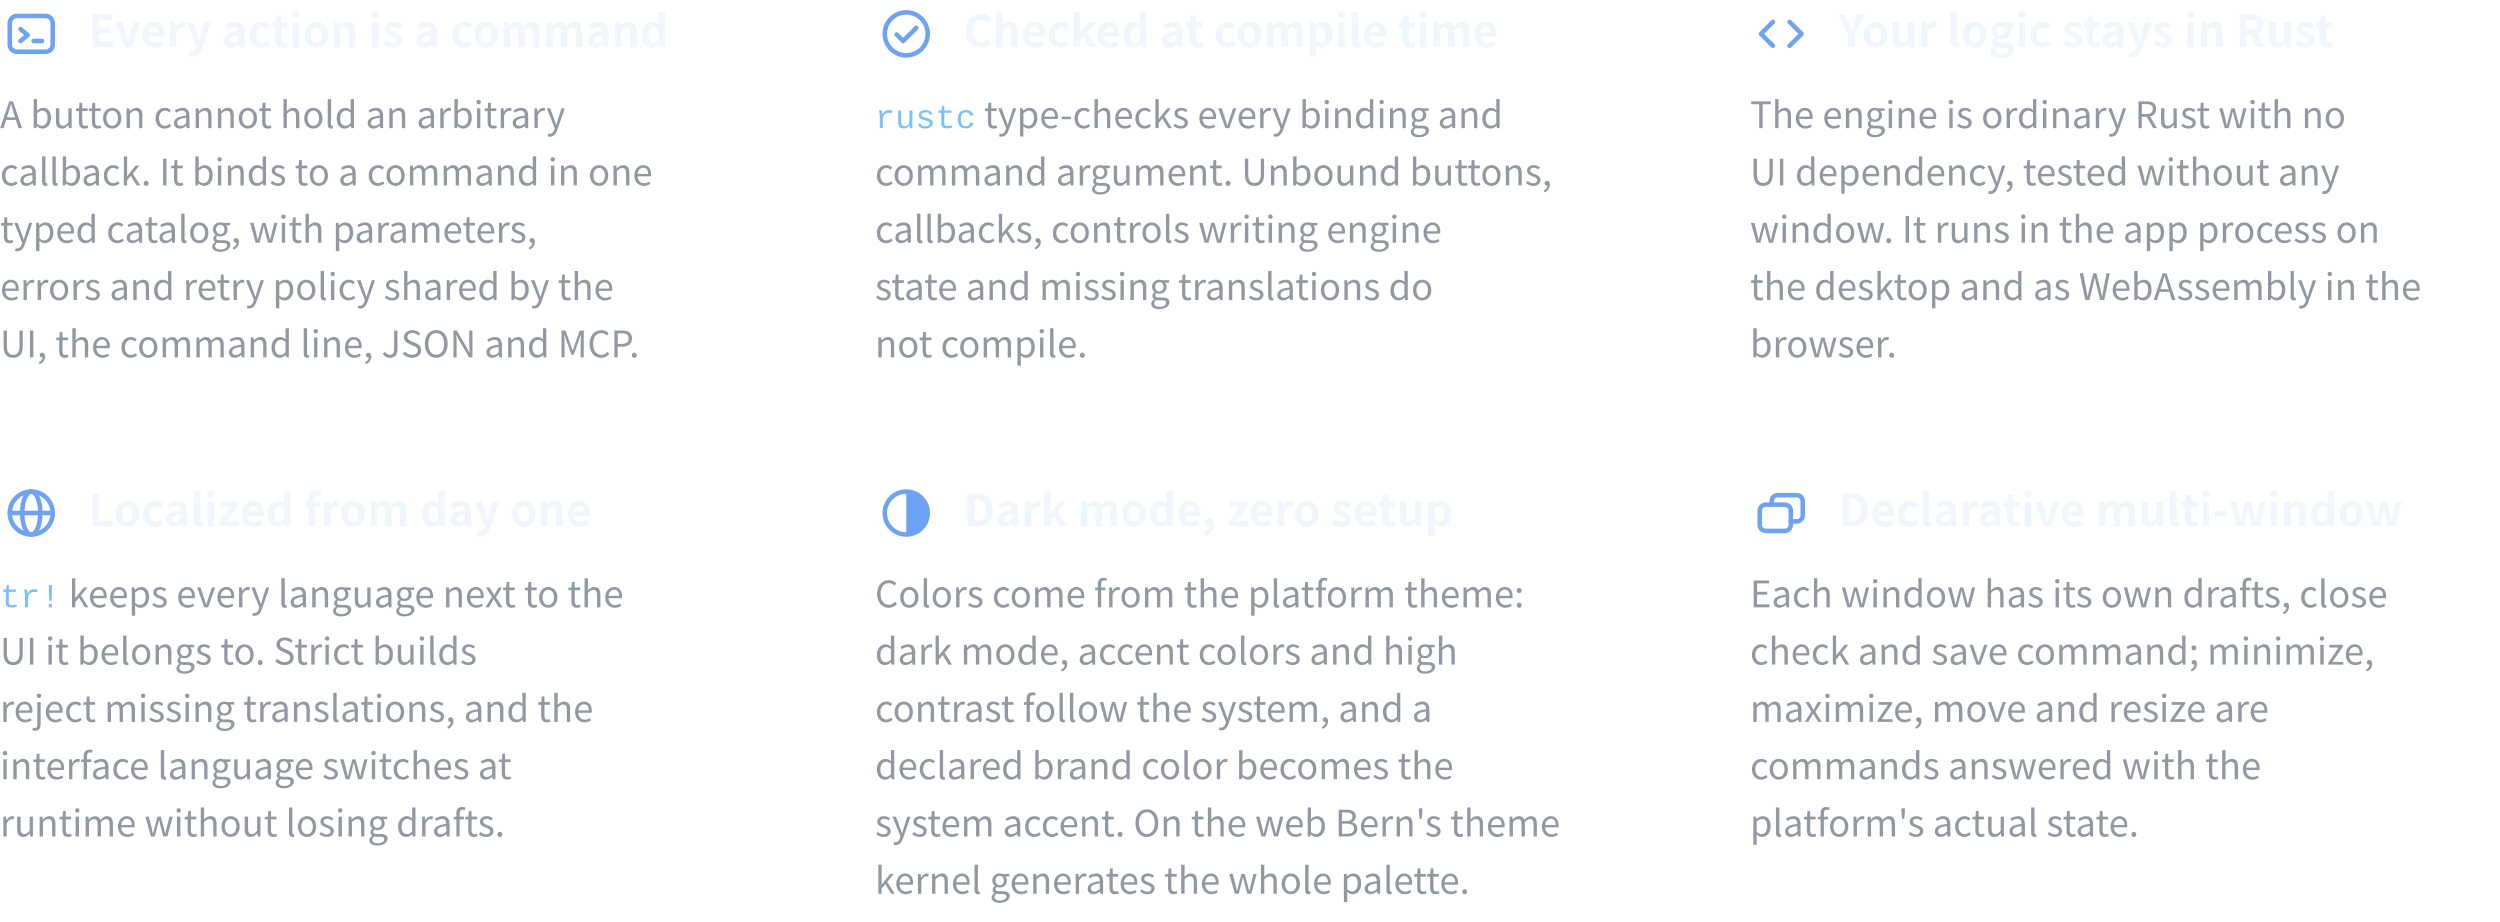
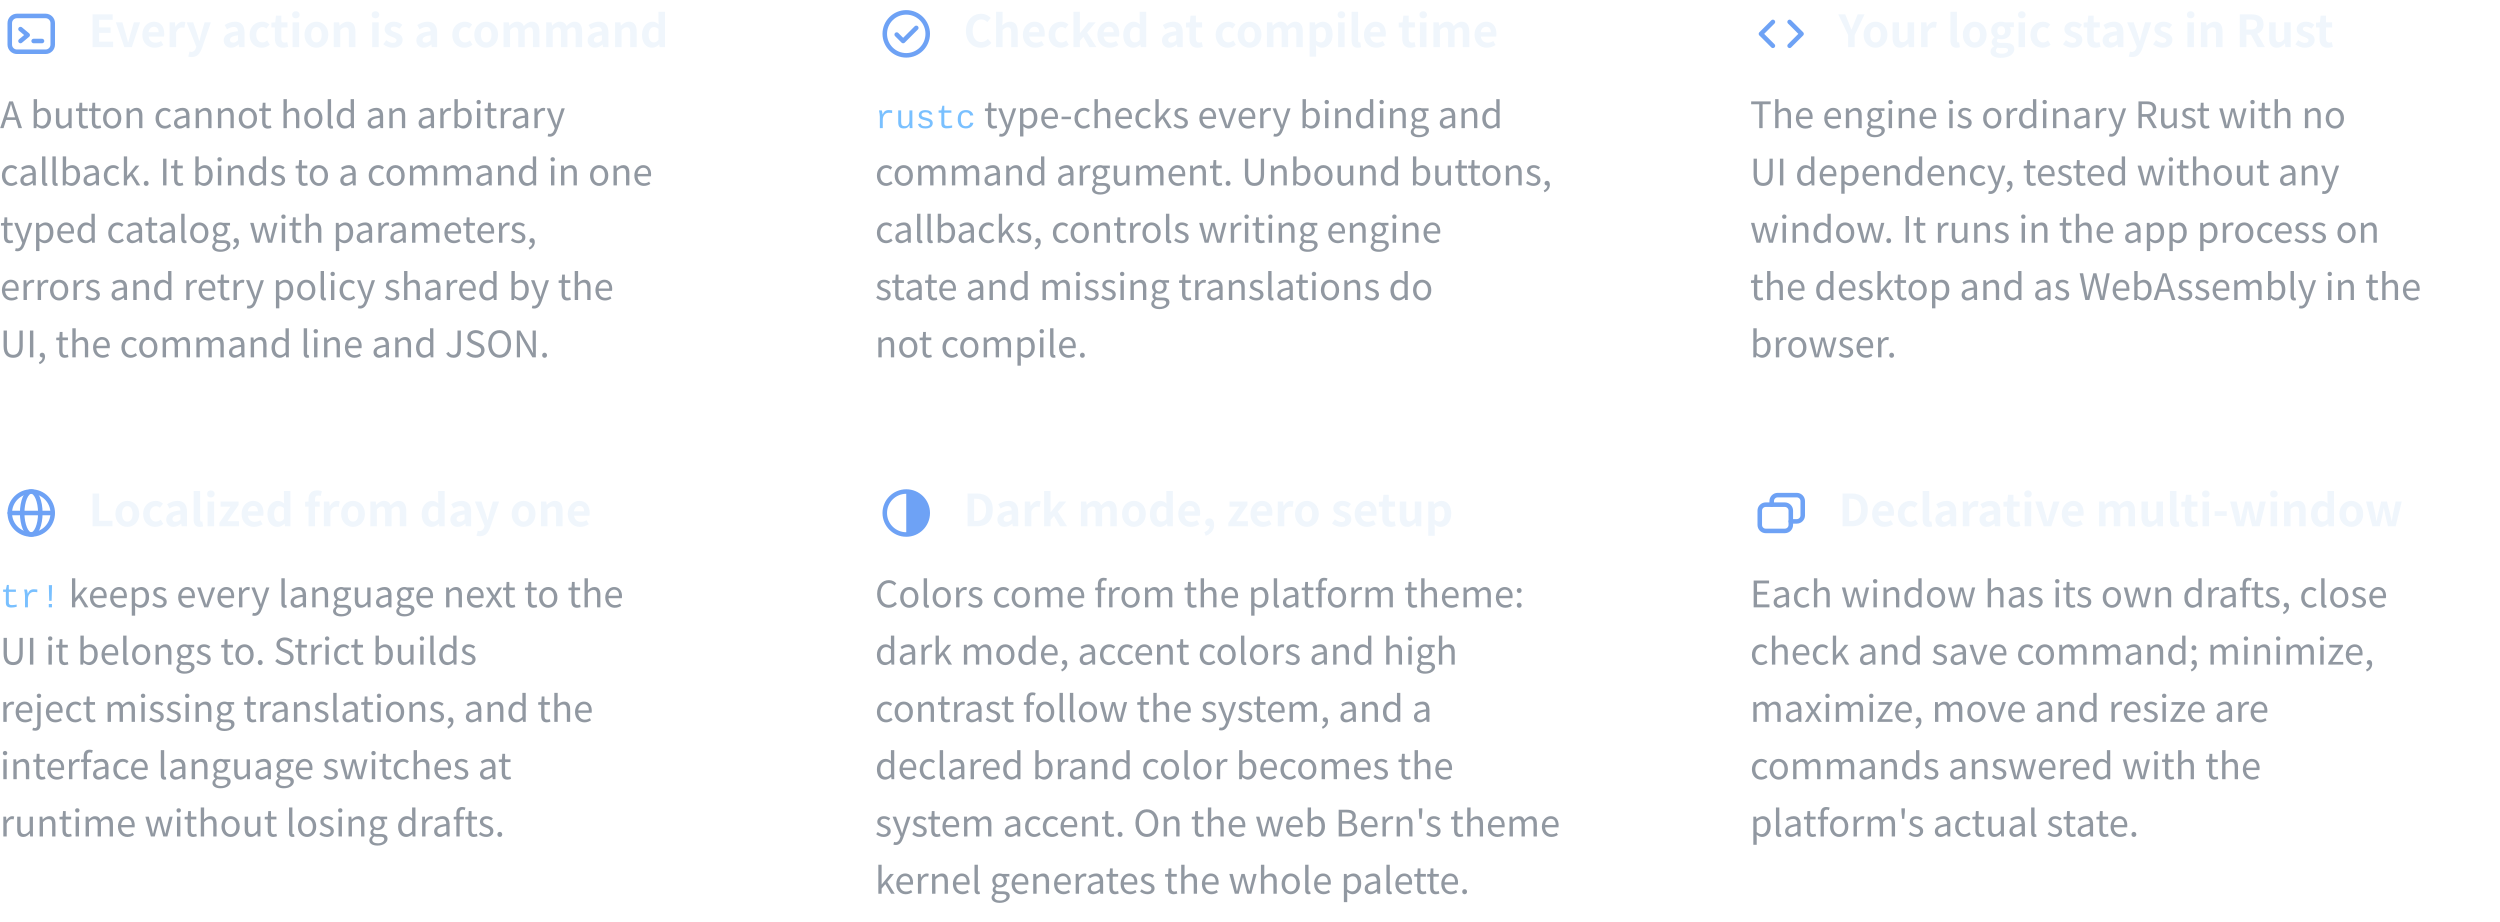
<svg xmlns="http://www.w3.org/2000/svg" viewBox="0 0 960 354" width="960" height="354" font-family="-apple-system, BlinkMacSystemFont, 'Segoe UI', 'PingFang SC', 'Hiragino Sans GB', 'Microsoft YaHei', 'Noto Sans CJK SC', 'Helvetica Neue', Arial, sans-serif">
  <defs>
    <symbol id="bern-logo" viewBox="0 0 1024 1024">
      <defs>
        <clipPath id="bern-symbol-disc">
          <circle cx="512" cy="512" r="512" />
        </clipPath>
      </defs>
      <g clip-path="url(#bern-symbol-disc)">
        <rect width="1024" height="1024" fill="#4A8BEF" />
        <path fill="#24324D" d="M 290.4 372.1 C 270.7 579.3 309.8 827.6 392.0 1060.0 L 1100 1100 L 1060.0 880.0 C 1013.0 692.2 904.4 451.5 684.3 270.5 A 14 14 0 0 0 662.4 286.5 C 693.7 364.2 711.6 444.8 715.3 529.4 A 36 36 0 0 1 691.6 564.9 C 620.6 590.7 549.5 616.5 478.5 642.4 A 36 36 0 0 1 436.0 628.1 C 383.8 547.6 344.6 461.1 317.8 369.5 A 14 14 0 0 0 290.4 372.1 Z" />
        <ellipse rx="22" ry="36" fill="#E8F4FF" transform="translate(520 760) rotate(-20)" />
        <ellipse rx="22" ry="36" fill="#E8F4FF" transform="translate(748 668) rotate(-20)" />
      </g>
    </symbol>
  </defs>
  <g transform="translate(0.0 0.0)">
    <g transform="translate(1.0 2.0) scale(0.9167)" fill="none" stroke="#6EA2F5" stroke-width="1.9" stroke-linecap="round" stroke-linejoin="round" color="#6EA2F5">
      <rect x="3" y="4.5" width="18" height="15" rx="3" />
      <path d="m7.5 10 3 2.5-3 2.5M13 15h3.5" />
    </g>
    <text x="34.0" y="18.1" font-size="17" fill="#F0F6FC" font-weight="700">Every action is a command</text>
    <text x="0.0" y="49.2" font-size="14" fill="#9198A1">A button cannot hold an arbitrary</text>
    <text x="0.0" y="71.2" font-size="14" fill="#9198A1">callback. It binds to a command in one</text>
    <text x="0.0" y="93.2" font-size="14" fill="#9198A1">typed catalog, with parameters,</text>
    <text x="0.0" y="115.2" font-size="14" fill="#9198A1">errors and retry policy shared by the</text>
-     <text x="0.0" y="137.2" font-size="14" fill="#9198A1">UI, the command line, JSON and MCP.</text>
+     <text x="0.0" y="137.2" font-size="14" fill="#9198A1">UI, the command line and JSON.</text>
  </g>
  <g transform="translate(336.0 0.0)">
    <g transform="translate(1.0 2.0) scale(0.9167)" fill="none" stroke="#6EA2F5" stroke-width="1.9" stroke-linecap="round" stroke-linejoin="round" color="#6EA2F5">
      <circle cx="12" cy="12" r="9" />
      <path d="m8 12.3 2.7 2.7 5.5-5.5" />
    </g>
    <text x="34.0" y="18.1" font-size="17" fill="#F0F6FC" font-weight="700">Checked at compile time</text>
    <text x="0.0" y="49.2" font-size="14" fill="#9198A1">
      <tspan font-family="ui-monospace, SFMono-Regular, Menlo, Consolas, 'Liberation Mono', monospace" font-size="12.9" fill="#79C0FF">rustc</tspan> type-checks every binding and</text>
    <text x="0.0" y="71.2" font-size="14" fill="#9198A1">command argument. Unbound buttons,</text>
    <text x="0.0" y="93.2" font-size="14" fill="#9198A1">callbacks, controls writing engine</text>
    <text x="0.0" y="115.2" font-size="14" fill="#9198A1">state and missing translations do</text>
    <text x="0.0" y="137.2" font-size="14" fill="#9198A1">not compile.</text>
  </g>
  <g transform="translate(672.0 0.0)">
    <g transform="translate(1.0 2.0) scale(0.9167)" fill="none" stroke="#6EA2F5" stroke-width="1.9" stroke-linecap="round" stroke-linejoin="round" color="#6EA2F5">
      <path d="M8.5 7 3.5 12l5 5M15.5 7l5 5-5 5" />
    </g>
    <text x="34.0" y="18.1" font-size="17" fill="#F0F6FC" font-weight="700">Your logic stays in Rust</text>
    <text x="0.0" y="49.2" font-size="14" fill="#9198A1">The engine is ordinary Rust with no</text>
    <text x="0.0" y="71.2" font-size="14" fill="#9198A1">UI dependency, tested without any</text>
    <text x="0.0" y="93.2" font-size="14" fill="#9198A1">window. It runs in the app process on</text>
    <text x="0.0" y="115.2" font-size="14" fill="#9198A1">the desktop and as WebAssembly in the</text>
    <text x="0.0" y="137.2" font-size="14" fill="#9198A1">browser.</text>
  </g>
  <g transform="translate(0.0 184.0)">
    <g transform="translate(1.0 2.0) scale(0.9167)" fill="none" stroke="#6EA2F5" stroke-width="1.9" stroke-linecap="round" stroke-linejoin="round" color="#6EA2F5">
      <circle cx="12" cy="12" r="9" />
      <ellipse cx="12" cy="12" rx="3.8" ry="9" />
      <path d="M3 12h18" />
    </g>
    <text x="34.0" y="18.1" font-size="17" fill="#F0F6FC" font-weight="700">Localized from day one</text>
    <text x="0.0" y="49.2" font-size="14" fill="#9198A1">
      <tspan font-family="ui-monospace, SFMono-Regular, Menlo, Consolas, 'Liberation Mono', monospace" font-size="12.9" fill="#79C0FF">tr!</tspan> keeps every language next to the</text>
    <text x="0.0" y="71.2" font-size="14" fill="#9198A1">UI it belongs to. Strict builds</text>
    <text x="0.0" y="93.2" font-size="14" fill="#9198A1">reject missing translations, and the</text>
    <text x="0.0" y="115.2" font-size="14" fill="#9198A1">interface language switches at</text>
    <text x="0.0" y="137.2" font-size="14" fill="#9198A1">runtime without losing drafts.</text>
  </g>
  <g transform="translate(336.0 184.0)">
    <g transform="translate(1.0 2.0) scale(0.9167)" fill="none" stroke="#6EA2F5" stroke-width="1.9" stroke-linecap="round" stroke-linejoin="round" color="#6EA2F5">
      <circle cx="12" cy="12" r="9" />
      <path d="M12 3a9 9 0 0 1 0 18z" fill="currentColor" stroke="none" />
    </g>
    <text x="34.0" y="18.1" font-size="17" fill="#F0F6FC" font-weight="700">Dark mode, zero setup</text>
    <text x="0.0" y="49.2" font-size="14" fill="#9198A1">Colors come from the platform theme:</text>
    <text x="0.0" y="71.2" font-size="14" fill="#9198A1">dark mode, accent colors and high</text>
    <text x="0.0" y="93.2" font-size="14" fill="#9198A1">contrast follow the system, and a</text>
    <text x="0.0" y="115.2" font-size="14" fill="#9198A1">declared brand color becomes the</text>
    <text x="0.0" y="137.2" font-size="14" fill="#9198A1">system accent. On the web Bern's theme</text>
    <text x="0.0" y="159.2" font-size="14" fill="#9198A1">kernel generates the whole palette.</text>
  </g>
  <g transform="translate(672.0 184.0)">
    <g transform="translate(1.0 2.0) scale(0.9167)" fill="none" stroke="#6EA2F5" stroke-width="1.9" stroke-linecap="round" stroke-linejoin="round" color="#6EA2F5">
      <rect x="3" y="8.5" width="13" height="11" rx="2.5" />
      <path d="M8 8.5V7a2.5 2.5 0 0 1 2.5-2.5h8A2.5 2.5 0 0 1 21 7v6a2.5 2.5 0 0 1-2.5 2.5H16" />
    </g>
    <text x="34.0" y="18.1" font-size="17" fill="#F0F6FC" font-weight="700">Declarative multi-window</text>
    <text x="0.0" y="49.2" font-size="14" fill="#9198A1">Each window has its own drafts, close</text>
    <text x="0.0" y="71.2" font-size="14" fill="#9198A1">check and save command; minimize,</text>
    <text x="0.0" y="93.2" font-size="14" fill="#9198A1">maximize, move and resize are</text>
    <text x="0.0" y="115.2" font-size="14" fill="#9198A1">commands answered with the</text>
    <text x="0.0" y="137.2" font-size="14" fill="#9198A1">platform's actual state.</text>
  </g>
</svg>
